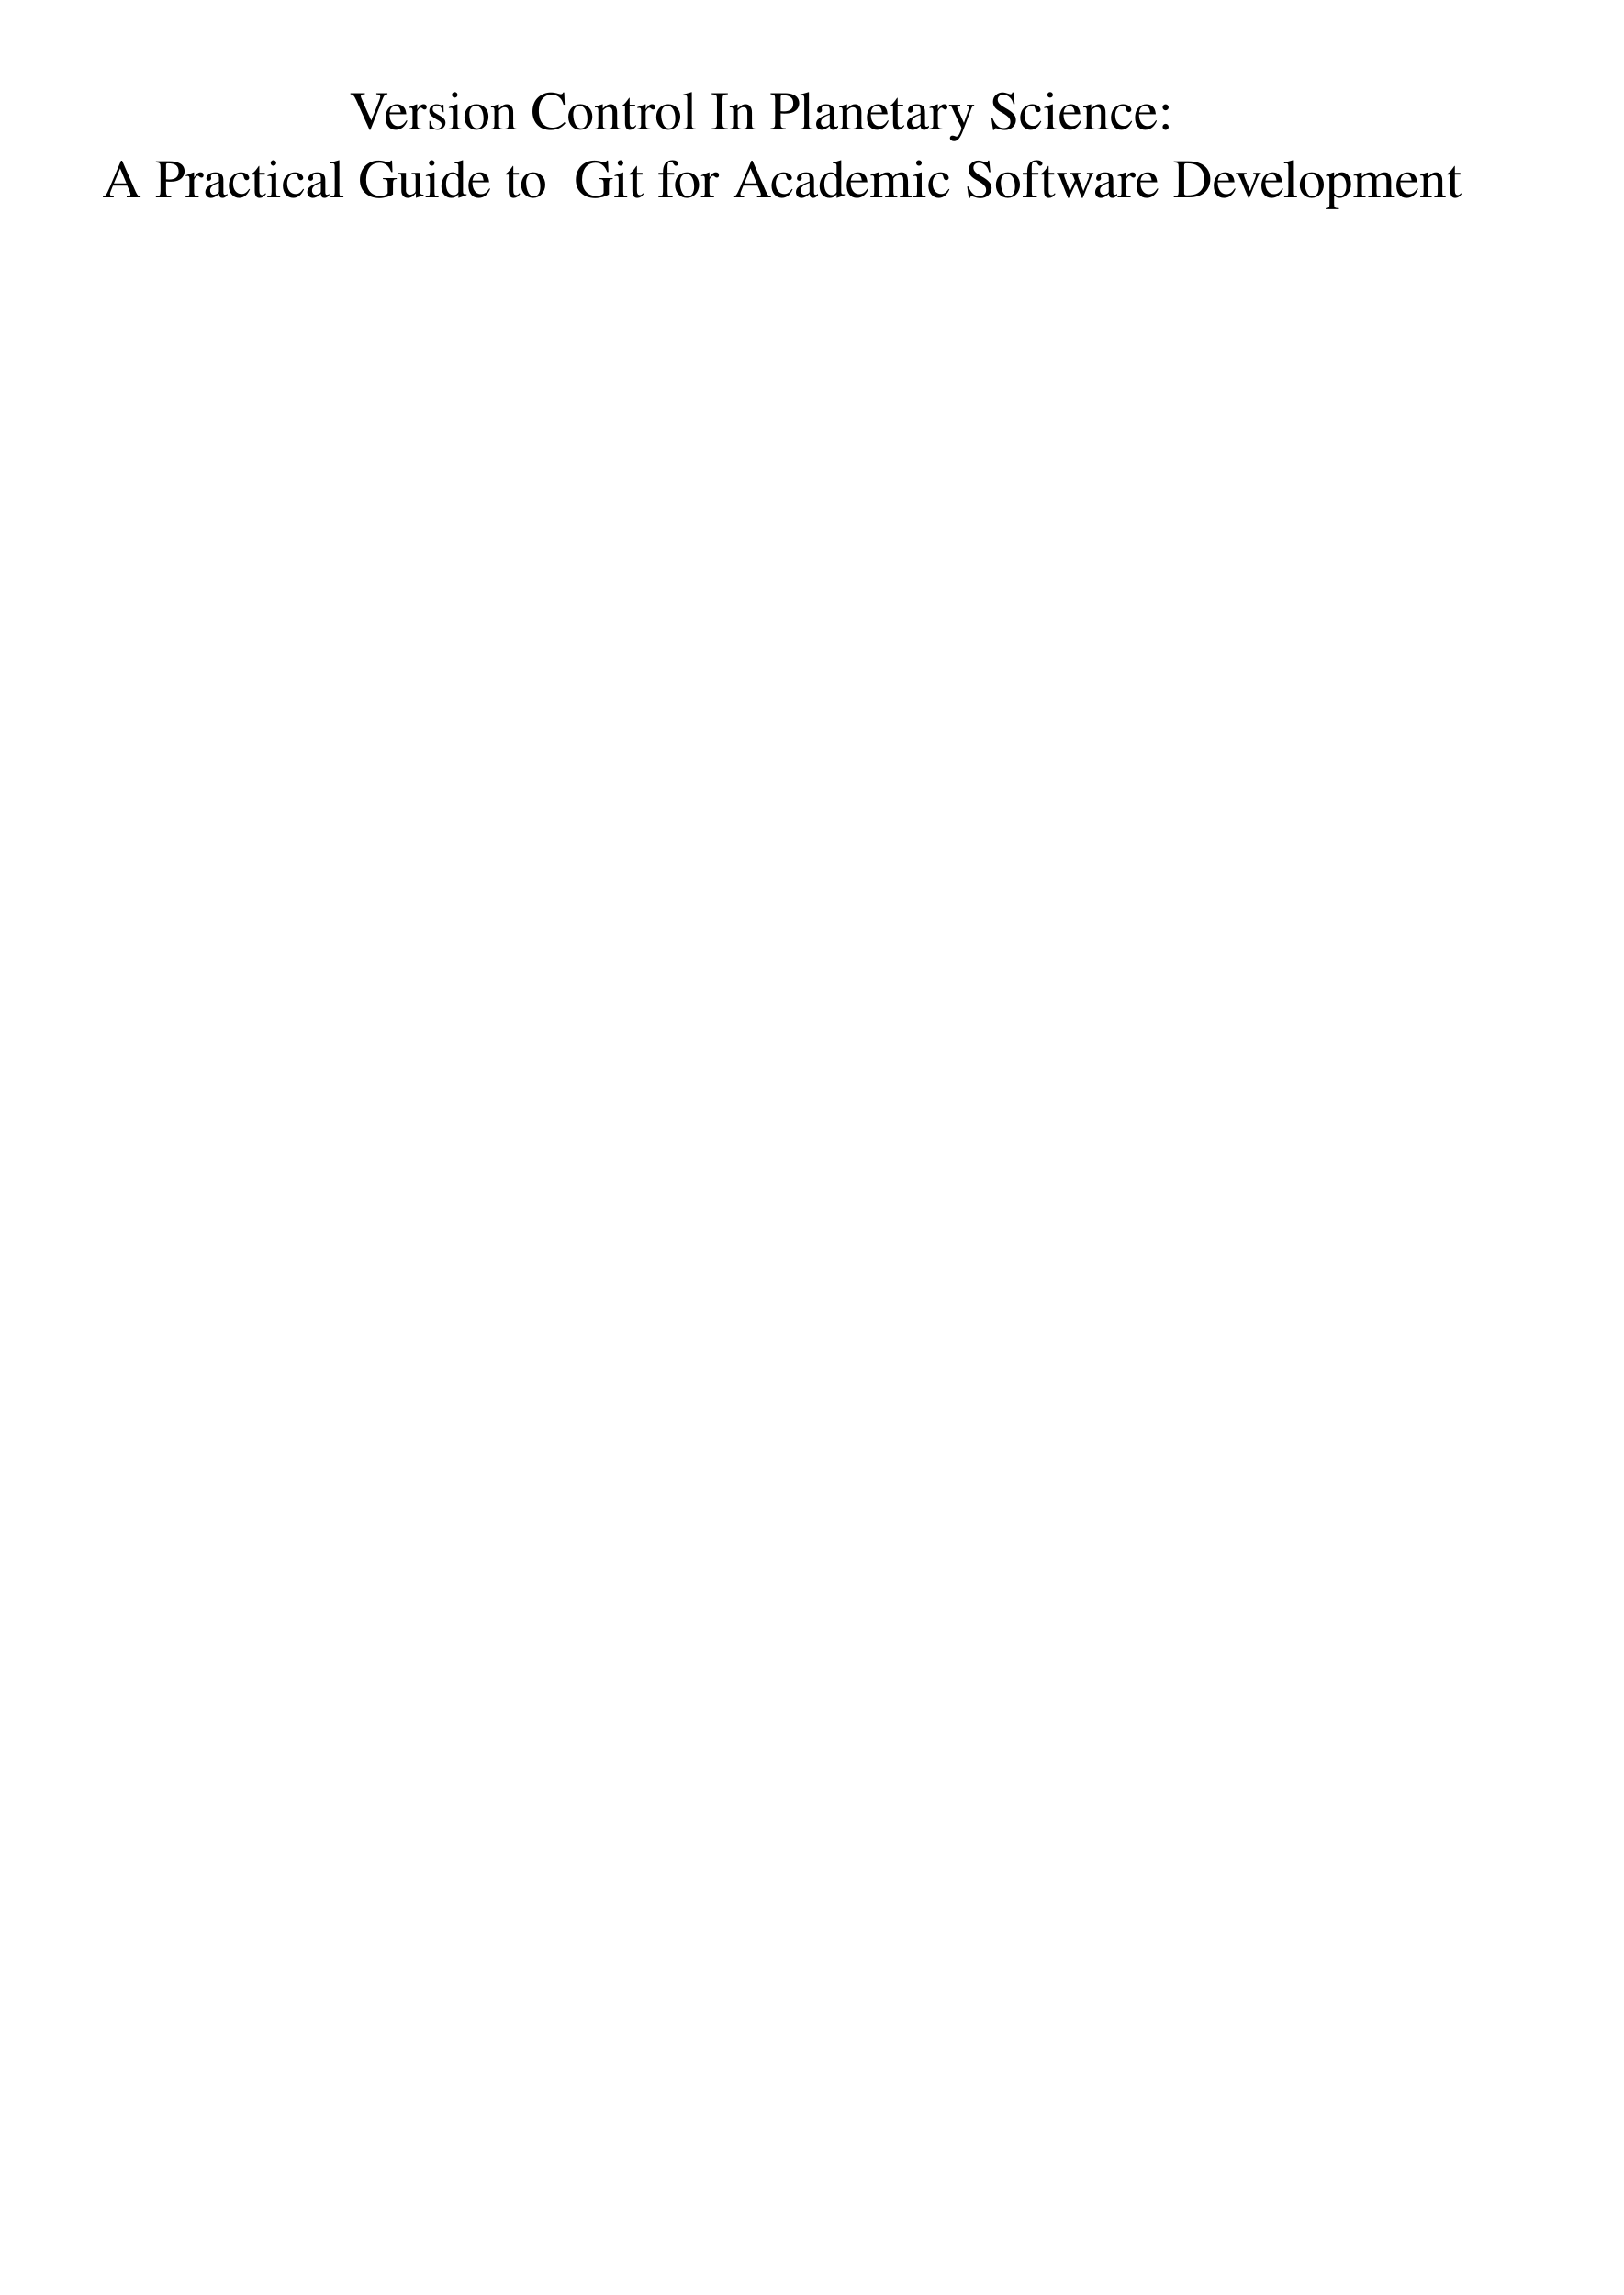
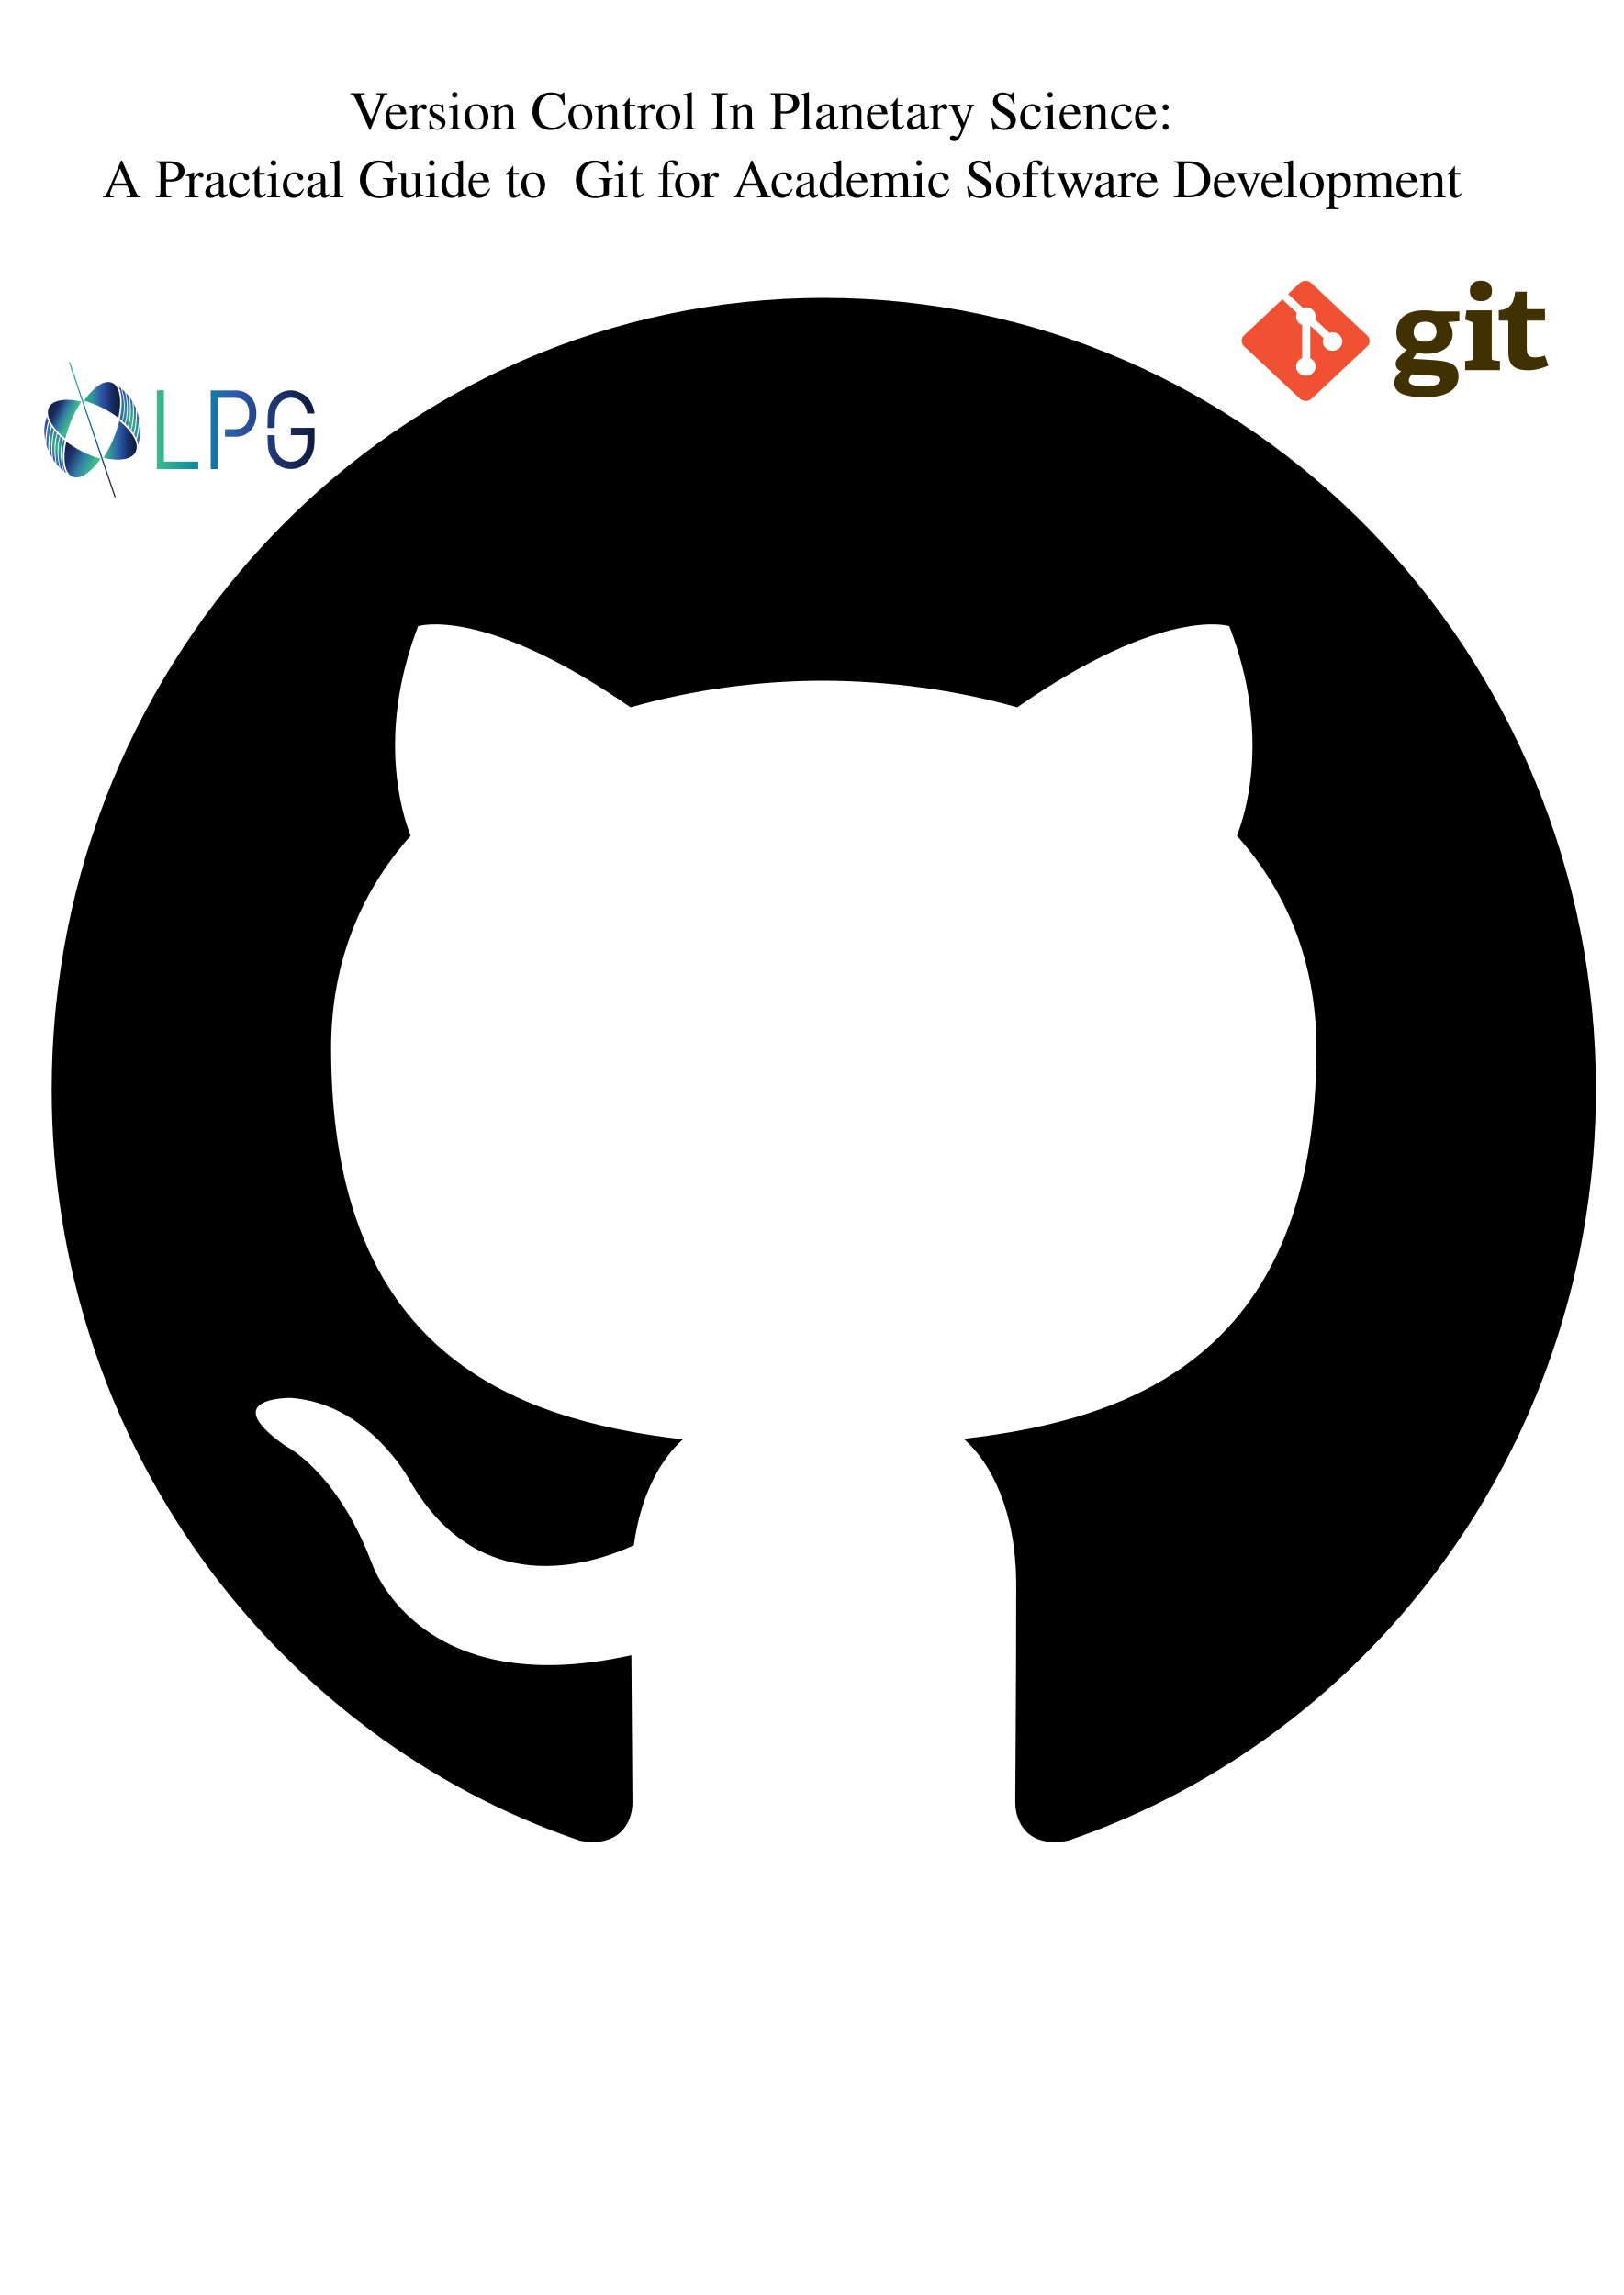
- <svg xmlns="http://www.w3.org/2000/svg" width="841mm" height="1189mm" viewBox="0 0 841 1189" version="1.1" id="svg1">
+ <svg xmlns="http://www.w3.org/2000/svg" xmlns:xlink="http://www.w3.org/1999/xlink" width="841mm" height="1189mm" viewBox="0 0 841 1189" version="1.1" id="svg1" xml:space="preserve">
  <defs id="defs1">
    <rect x="735.48" y="102.891" width="2054.009" height="602.103" id="rect3" />
+     <linearGradient id="d">
+       <stop stop-color="#3ab98a" offset="0" id="stop1" />
+       <stop stop-color="#2e4fa8" offset="1" id="stop2" />
+     </linearGradient>
+     <linearGradient id="c">
+       <stop stop-color="#0f193a" stop-opacity=".996" offset="0" id="stop3" />
+       <stop stop-color="#1c316b" offset=".25" id="stop4" />
+       <stop stop-color="#337da6" offset=".5" id="stop5" />
+       <stop stop-color="#3dba8a" offset=".75" id="stop6" />
+       <stop stop-color="#3dba8a" offset="1" id="stop7" />
+     </linearGradient>
+     <linearGradient id="l" x1="3.237" x2="26.219" y1="34.733" y2="46.829" gradientUnits="userSpaceOnUse" xlink:href="#c" />
+     <linearGradient id="k" x1="13.951" x2="47.361" y1="63.059" y2="80.305" gradientUnits="userSpaceOnUse" xlink:href="#c" />
+     <radialGradient id="f" cx="69.761" cy="41.448" r="8.783" gradientTransform="matrix(0.94568,-0.32511,0.88282,2.568,-33.236,-39.748)" gradientUnits="userSpaceOnUse" xlink:href="#d" />
+     <radialGradient id="e" cx="9.477" cy="61.427" r="8.747" gradientTransform="matrix(0.92026,-0.39131,0.83582,1.9656,-50.431,-55.537)" gradientUnits="userSpaceOnUse" xlink:href="#d" />
+     <linearGradient id="h" x1="89.477" x2="215" y1="50" y2="50" gradientUnits="userSpaceOnUse">
+       <stop stop-color="#3dbb8b" offset="0" id="stop8" />
+       <stop stop-color="#088aa2" offset=".25" id="stop9" />
+       <stop stop-color="#2e59a8" offset=".5" id="stop10" />
+       <stop stop-color="#1f3571" offset=".75" id="stop11" />
+       <stop stop-color="#0f1b3d" offset="1" id="stop12" />
+     </linearGradient>
+     <linearGradient id="g" x1="19.47" x2="56.881" y1="50" y2="50" gradientUnits="userSpaceOnUse">
+       <stop stop-color="#3db88d" offset="0" id="stop13" />
+       <stop stop-color="#3694a0" offset=".25" id="stop14" />
+       <stop stop-color="#0d5aa8" offset=".5" id="stop15" />
+       <stop stop-color="#1f3773" offset=".75" id="stop16" />
+       <stop stop-color="#291d40" offset="1" id="stop17" />
+     </linearGradient>
+     <linearGradient id="b" x1="46.981" x2="73.526" y1="57.788" y2="57.788" gradientUnits="userSpaceOnUse">
+       <stop stop-color="#3dba8a" offset="0" id="stop18" />
+       <stop stop-color="#348a9c" offset=".25" id="stop19" />
+       <stop stop-color="#2c57a5" offset=".5" id="stop20" />
+       <stop stop-color="#192e65" offset=".75" id="stop21" />
+       <stop stop-color="#101c3e" offset="1" id="stop22" />
+     </linearGradient>
+     <linearGradient id="a" x1="31.592" x2="60.344" y1="27.958" y2="27.958" gradientUnits="userSpaceOnUse">
+       <stop stop-color="#13ba8a" offset="0" id="stop23" />
+       <stop stop-color="#358f9b" offset=".25" id="stop24" />
+       <stop stop-color="#2c53a6" offset=".5" id="stop25" />
+       <stop stop-color="#1a2f67" offset=".75" id="stop26" />
+       <stop stop-color="#101c3f" offset="1" id="stop27" />
+     </linearGradient>
  </defs>
  <g id="layer1">
    <text xml:space="preserve" style="font-style:normal;font-variant:normal;font-weight:normal;font-stretch:normal;font-size:28.222px;font-family:Times;-inkscape-font-specification:Times;text-align:center;writing-mode:lr-tb;direction:ltr;text-anchor:middle;fill:#000000;stroke-width:0.265" x="422.69" y="66.97" id="text1">
      <tspan id="tspan1" style="font-style:normal;font-variant:normal;font-weight:normal;font-stretch:normal;font-size:28.222px;font-family:Times;-inkscape-font-specification:Times;fill:#000000;stroke-width:0.265" x="422.69" y="66.97">Version Control In Planetary Science: </tspan>
      <tspan style="font-style:normal;font-variant:normal;font-weight:normal;font-stretch:normal;font-size:28.222px;font-family:Times;-inkscape-font-specification:Times;fill:#000000;stroke-width:0.265" x="422.69" y="102.248" id="tspan2">A Practical Guide to  Git for Academic Software Development</tspan>
    </text>
-     <text xml:space="preserve" transform="scale(0.2645833)" id="text3" style="fill:#000000;text-orientation:auto;writing-mode:lr-tb;direction:ltr;-inkscape-font-specification:Times;font-family:Times;font-weight:normal;font-style:normal;font-stretch:normal;font-variant:normal;font-size:80px;white-space:pre;shape-inside:url(#rect3)" />
+     <text xml:space="preserve" transform="scale(0.2645833)" id="text3" style="font-style:normal;font-variant:normal;font-weight:normal;font-stretch:normal;font-size:80px;font-family:Times;-inkscape-font-specification:Times;writing-mode:lr-tb;direction:ltr;white-space:pre;shape-inside:url(#rect3);display:inline;fill:#000000" />
+     <g id="g3" transform="matrix(0.6511525,0,0,0.7,22.95299,187.6432)">
+       <path d="m 58.882,17.911 c 3.729,5.824 3.036,16.218 1.192,24.141 0.537,0.402 1.061,0.807 1.573,1.213 2.848,-8.039 1.836,-16.444 -0.552,-23.807 -0.752,-0.534 -1.518,-1.095 -2.213,-1.547 z m 3.023,2.171 c 2.253,7.334 3.119,15.639 0.239,23.588 0.66,0.537 1.296,1.073 1.91,1.614 2.565,-7.777 1.978,-15.929 0.11,-23.266 -0.762,-0.671 -1.545,-1.366 -2.259,-1.936 z m 3.127,2.761 c 1.717,7.268 2.143,15.27 -0.447,22.912 0.639,0.578 1.242,1.16 1.824,1.742 2.307,-7.404 2.111,-15.171 0.754,-22.362 -0.718,-0.792 -1.451,-1.613 -2.131,-2.292 z m 3.037,3.391 c 1.371,8.054 0.956,15.413 -1.09,21.83 0.606,0.627 1.175,1.254 1.715,1.881 2.057,-6.883 2.217,-14.102 1.365,-20.953 -0.668,-0.95 -1.345,-1.936 -1.991,-2.757 z m 2.921,4.254 c 0.668,6.625 0.352,13.541 -1.705,20.146 0.582,0.705 1.115,1.41 1.611,2.111 1.799,-6.146 2.257,-12.588 1.893,-18.857 -0.594,-1.171 -1.2,-2.381 -1.799,-3.4 z m 2.72,5.565 c 0.16,5.88 -0.439,11.865 -2.205,17.588 0.557,0.852 1.046,1.696 1.463,2.528 1.475,-4.966 2.15,-10.157 2.273,-15.324 -0.489,-1.648 -0.975,-3.354 -1.532,-4.792 z m 2.253,8.415 c -0.328,4.372 -1.102,8.713 -2.438,12.901 0.537,1.254 0.909,2.48 1.102,3.656 1.801,-5.088 2.31,-11.472 1.336,-16.557 z" fill="url(#f)" id="path27" style="fill:url(#f)" />
+       <path d="M 2.005,40.207 C -0.074,46.949 -0.669,50.609 0.851,57.939 1.06,53.051 1.788,48.167 3.214,43.475 2.773,42.367 2.283,41.238 2.005,40.207 Z m 1.803,4.425 c -1.52,5.351 -2.139,10.947 -2.139,16.491 0.447,1.467 0.984,2.904 1.603,4.31 C 2.994,59.308 3.521,53.036 5.307,47.042 4.783,46.226 4.232,45.392 3.809,44.632 Z m 2.118,3.269 c -1.803,6.383 -2.18,13.068 -1.705,19.538 0.553,1.086 1.168,2.143 1.824,3.176 C 5.271,63.835 5.497,56.723 7.55,49.929 6.991,49.24 6.403,48.54 5.927,47.902 Z m 2.212,2.716 c -2.036,7.047 -2.098,14.433 -1.147,21.407 0.623,0.885 1.282,1.745 1.979,2.577 C 7.697,67.468 7.577,59.783 9.876,52.444 9.264,51.82 8.644,51.18 8.14,50.618 H 8.139 Z m 2.314,2.405 c -2.274,7.514 -1.995,15.389 -0.557,22.641 0.676,0.746 1.385,1.472 2.123,2.168 -1.79,-7.309 -2.288,-15.395 0.265,-23.117 -0.627,-0.577 -1.281,-1.16 -1.831,-1.692 z m 2.364,2.155 c -2.52,7.854 -1.863,16.074 0.07,23.449 0.725,0.639 1.47,1.257 2.248,1.843 -2.307,-7.35 -3.244,-15.705 -0.409,-23.703 -0.658,-0.535 -1.334,-1.091 -1.91,-1.589 z m 2.414,1.979 c -2.803,8.088 -1.72,16.537 0.713,23.911 0.508,0.361 1.024,0.718 1.548,1.058 -3.118,-4.99 -3.638,-13.718 -1.192,-24.142 -0.368,-0.279 -0.742,-0.571 -1.069,-0.827 z" fill="url(#e)" id="path28" style="fill:url(#e)" />
+       <path d="m 19.47,0 36.394,100 h 1.017 C 44.764,66.664 32.601,33.342 20.504,0 Z" fill="url(#g)" id="path29" style="fill:url(#g)" />
+       <path d="M 17.435,58.817 C 14.485,71.859 16.264,81.935 22.049,84.631 27.83,87.327 36.696,82.21 44.784,71.57 34.739,68.782 25.589,64.49 17.435,58.817 Z" fill="url(#k)" id="path30" style="fill:url(#k)" />
+       <path d="m 59.727,43.411 c -2.763,10.066 -7.069,19.365 -12.746,27.349 13.038,2.954 23.121,1.172 25.812,-4.609 3.496,-7.984 -6.347,-17.616 -13.066,-22.74 z" fill="url(#b)" id="path31" style="fill:url(#b)" />
+       <path d="M 3.587,33.88 C 0.887,39.665 6.008,48.527 16.648,56.619 19.415,46.555 23.715,37.251 29.399,29.27 21.007,27.076 6.685,26.65 3.587,33.88 Z" fill="url(#l)" id="path32" style="fill:url(#l)" />
+       <g id="g35">
+         <path d="m 31.592,28.459 c 10.062,2.774 19.369,7.07 27.349,12.759 2.95,-13.042 1.172,-23.119 -4.609,-25.82 -8.098,-3.478 -17.663,6.543 -22.74,13.061 z" fill="url(#a)" id="path33" style="fill:url(#a)" />
+         <path d="m 89.478,20.844 v 58.312 h 32.958 V 73.58 H 95.173 v -52.736 c -1.898,-2.5e-4 -3.8,4.41e-4 -5.695,-2e-4 z m 106.8,0 c -5.412,0 -9.977,1.988 -13.681,5.954 -2.311,2.471 -3.79,5.47 -4.437,9.01 -0.381,2.262 -0.577,6.589 -0.598,12.911 h 5.694 c 0.025,-5.585 0.218,-9.482 0.595,-11.621 0.5,-2.688 1.557,-4.908 3.159,-6.682 2.503,-2.729 5.593,-4.098 9.256,-4.098 3.311,0 6.121,1.032 8.428,3.093 2.307,2.065 3.836,4.925 4.594,8.567 h 5.716 c -0.803,-5.146 -2.831,-9.252 -6.084,-12.303 -3.35,-2.583 -8.175,-4.804 -12.64,-4.831 z m -63.884,0.071 v 58.24 h 5.696 v -52.739 h 13.627 c 3.446,0 6.196,0.983 8.245,2.945 2.04,1.967 3.064,4.836 3.064,8.601 0,3.765 -1.023,6.65 -3.064,8.641 -2.049,1.995 -4.799,2.987 -8.245,2.987 h -7.931 v 5.568 h 8.452 c 4.9,0 8.867,-1.566 11.915,-4.712 3.044,-3.134 4.563,-7.301 4.563,-12.484 0,-5.187 -1.519,-9.334 -4.563,-12.444 -3.048,-3.118 -7.015,-4.605 -11.915,-4.605 -6.912,0.01 -13.93,-0.008 -19.844,0.002 z m 63.806,27.681 v 5.387 h 13.112 v 4.348 c 0,4.343 -1,7.805 -2.991,10.374 -2.507,3.27 -5.872,4.904 -10.121,4.904 -3.692,0 -6.759,-1.34 -9.21,-4.024 -1.598,-1.766 -2.643,-3.986 -3.139,-6.67 -0.311,-1.807 -0.5,-4.773 -0.57,-8.887 h -5.699 c 0.066,4.802 0.254,8.181 0.573,10.094 0.651,3.536 2.123,6.54 4.422,9.002 3.688,3.974 8.234,5.957 13.622,5.957 5.699,0 10.44,-2.196 14.239,-6.601 3.044,-3.532 4.565,-8.468 4.565,-14.79 v -9.096 c -6.549,0.001 -13.197,-0.001 -18.803,7e-4 z" fill="url(#h)" stroke-width="1.049" id="path34" style="fill:url(#h)" />
+         <path d="M 133.33,50" fill="#ff0000" stroke-width="1.049" id="path35" />
+       </g>
+       <path d="M 133.33,50" stroke-width="1.049" id="path36" />
+     </g>
+     <path d="m 426.781,154.339 c 220.92,0 400,183.599 400,410.118 0,181.159 -114.48,334.839 -273.32,389.119 -20.28,4.04 -27.48,-8.76 -27.48,-19.68 0,-13.52 0.48,-57.68 0.48,-112.56 0,-38.24 -12.8,-63.2 -27.16,-75.92 89.08,-10.16 182.68,-44.84 182.68,-202.359 0,-44.8 -15.52,-81.36 -41.2,-110.08 4.16,-10.36 17.88,-52.08 -3.92,-108.56 0,0 -33.52,-11 -109.88,42.04 -31.96,-9.08 -66.2,-13.64 -100.2,-13.8 -34,0 -68.2,4.72 -100.12,13.8 -76.44,-53.04 -110.04,-42.04 -110.04,-42.04 -21.72,56.48 -8,98.2 -3.88,108.56 -25.56,28.72 -41.2,65.28 -41.2,110.08 0,157.119 93.4,192.319 182.24,202.679 -11.44,10.24 -21.8,28.32 -25.4,54.84 -22.8,10.48 -80.72,28.6 -116.4,-34.08 0,0 -21.16,-39.4 -61.32,-42.28 0,0 -39,-0.52 -2.72,24.92 0,0 26.2,12.6 44.4,60 0,0 23.48,73.2 134.76,48.4 0.2,34.28 0.56,66.6 0.56,76.36 0,10.84 -7.36,23.52 -27.32,19.72 C 141.381,899.416 26.781,745.657 26.781,564.457 c 0,-226.519 179.12,-410.118 400,-410.118" id="github-[#142]" style="fill:#000000;fill-rule:evenodd;stroke:none;stroke-width:40" />
+     <g id="g4" transform="matrix(0.0635469,0,0,0.05965147,643.2377,145.4553)">
+       <path class="st0" d="m 1498.2,355.4 c -54.8,0 -95.6,26.9 -95.6,91.7 0,48.8 26.9,82.7 92.7,82.7 55.8,0 93.6,-32.9 93.6,-84.7 0,-58.8 -33.9,-89.7 -90.7,-89.7 z m -109.6,457.4 c -13,15.9 -25.9,32.8 -25.9,52.8 0,39.8 50.8,51.8 120.5,51.8 57.8,0 136.5,-4 136.5,-57.8 0,-31.9 -37.9,-33.9 -85.7,-36.9 z m 294.9,-454.4 c 17.9,22.9 36.9,54.8 36.9,100.6 0,110.6 -86.7,175.3 -212.2,175.3 -31.9,0 -60.8,-4 -78.7,-8.9 l -32.9,52.8 97.6,6 c 172.4,11 274,16 274,148.4 0,114.6 -100.6,179.3 -274,179.3 -180.3,0 -249.1,-45.8 -249.1,-124.5 0,-44.9 19.9,-68.7 54.8,-101.6 -32.9,-13.9 -43.8,-38.8 -43.8,-65.7 0,-21.9 10.9,-41.9 28.9,-60.8 17.9,-18.9 37.8,-37.9 61.8,-59.8 -48.8,-23.9 -85.7,-75.7 -85.7,-149.5 0,-114.6 75.7,-193.2 228.1,-193.2 42.9,0 68.8,3.9 91.7,10 h 194.3 v 84.7 l -91.7,6.9 m 267.1,-181 c -56.8,0 -89.7,-32.9 -89.7,-89.7 0,-56.7 32.9,-87.7 89.7,-87.7 57.8,0 90.7,30.9 90.7,87.7 -0.1,56.8 -32.9,89.7 -90.7,89.7 z M 1822,776.1 v -78.7 l 50.8,-7 c 14,-2 15.9,-5 15.9,-20 V 377.6 c 0,-10.9 -3,-17.9 -13,-20.9 l -53.8,-18.9 11,-80.7 h 206.3 v 413.5 c 0,16 1,17.9 15.9,20 l 50.8,7 v 78.7 L 1822,776.1 m 678,-38.6 c -42.9,20.9 -105.6,39.8 -162.4,39.8 -118.6,0 -163.4,-47.8 -163.4,-160.4 v -261 c 0,-6 0,-10 -8,-10 h -69.7 v -88.7 c 87.7,-10 122.6,-53.8 133.5,-162.4 h 94.7 v 141.5 c 0,6.9 0,10 8,10 h 140.5 v 99.6 H 2324.7 V 584 c 0,58.8 14,81.7 67.7,81.7 27.9,0 56.8,-7 80.7,-15.9 l 26.9,87.7" id="path1" />
+       <path d="M 1023.7,476 568.1,20.5 c -26.2,-26.2 -68.8,-26.2 -95,0 l -94.6,94.6 120,120 c 27.9,-9.4 59.9,-3.1 82.1,19.1 22.3,22.4 28.6,54.6 19,82.6 l 115.7,115.7 c 28,-9.6 60.3,-3.4 82.6,19 31.2,31.2 31.2,81.8 0,113.1 -31.2,31.2 -81.8,31.2 -113.1,0 -23.5,-23.5 -29.3,-58 -17.4,-87 L 559.5,389.7 v 283.8 c 7.6,3.8 14.8,8.8 21.1,15.1 31.2,31.2 31.2,81.8 0,113.1 -31.2,31.2 -81.9,31.2 -113.1,0 -31.2,-31.3 -31.2,-81.9 0,-113.1 7.7,-7.7 16.6,-13.5 26.2,-17.4 V 384.7 c -9.5,-3.9 -18.5,-9.7 -26.2,-17.4 -23.7,-23.6 -29.4,-58.4 -17.2,-87.4 L 332,161.6 19.7,473.9 c -26.2,26.3 -26.2,68.8 0,95 l 455.6,455.5 c 26.2,26.2 68.8,26.2 95,0 L 1023.8,571 c 26.2,-26.1 26.2,-68.7 -0.1,-95" style="fill:#f05133" id="path2" />
+     </g>
  </g>
+   <style id="style1">.st0{fill:#413000}</style>
</svg>
